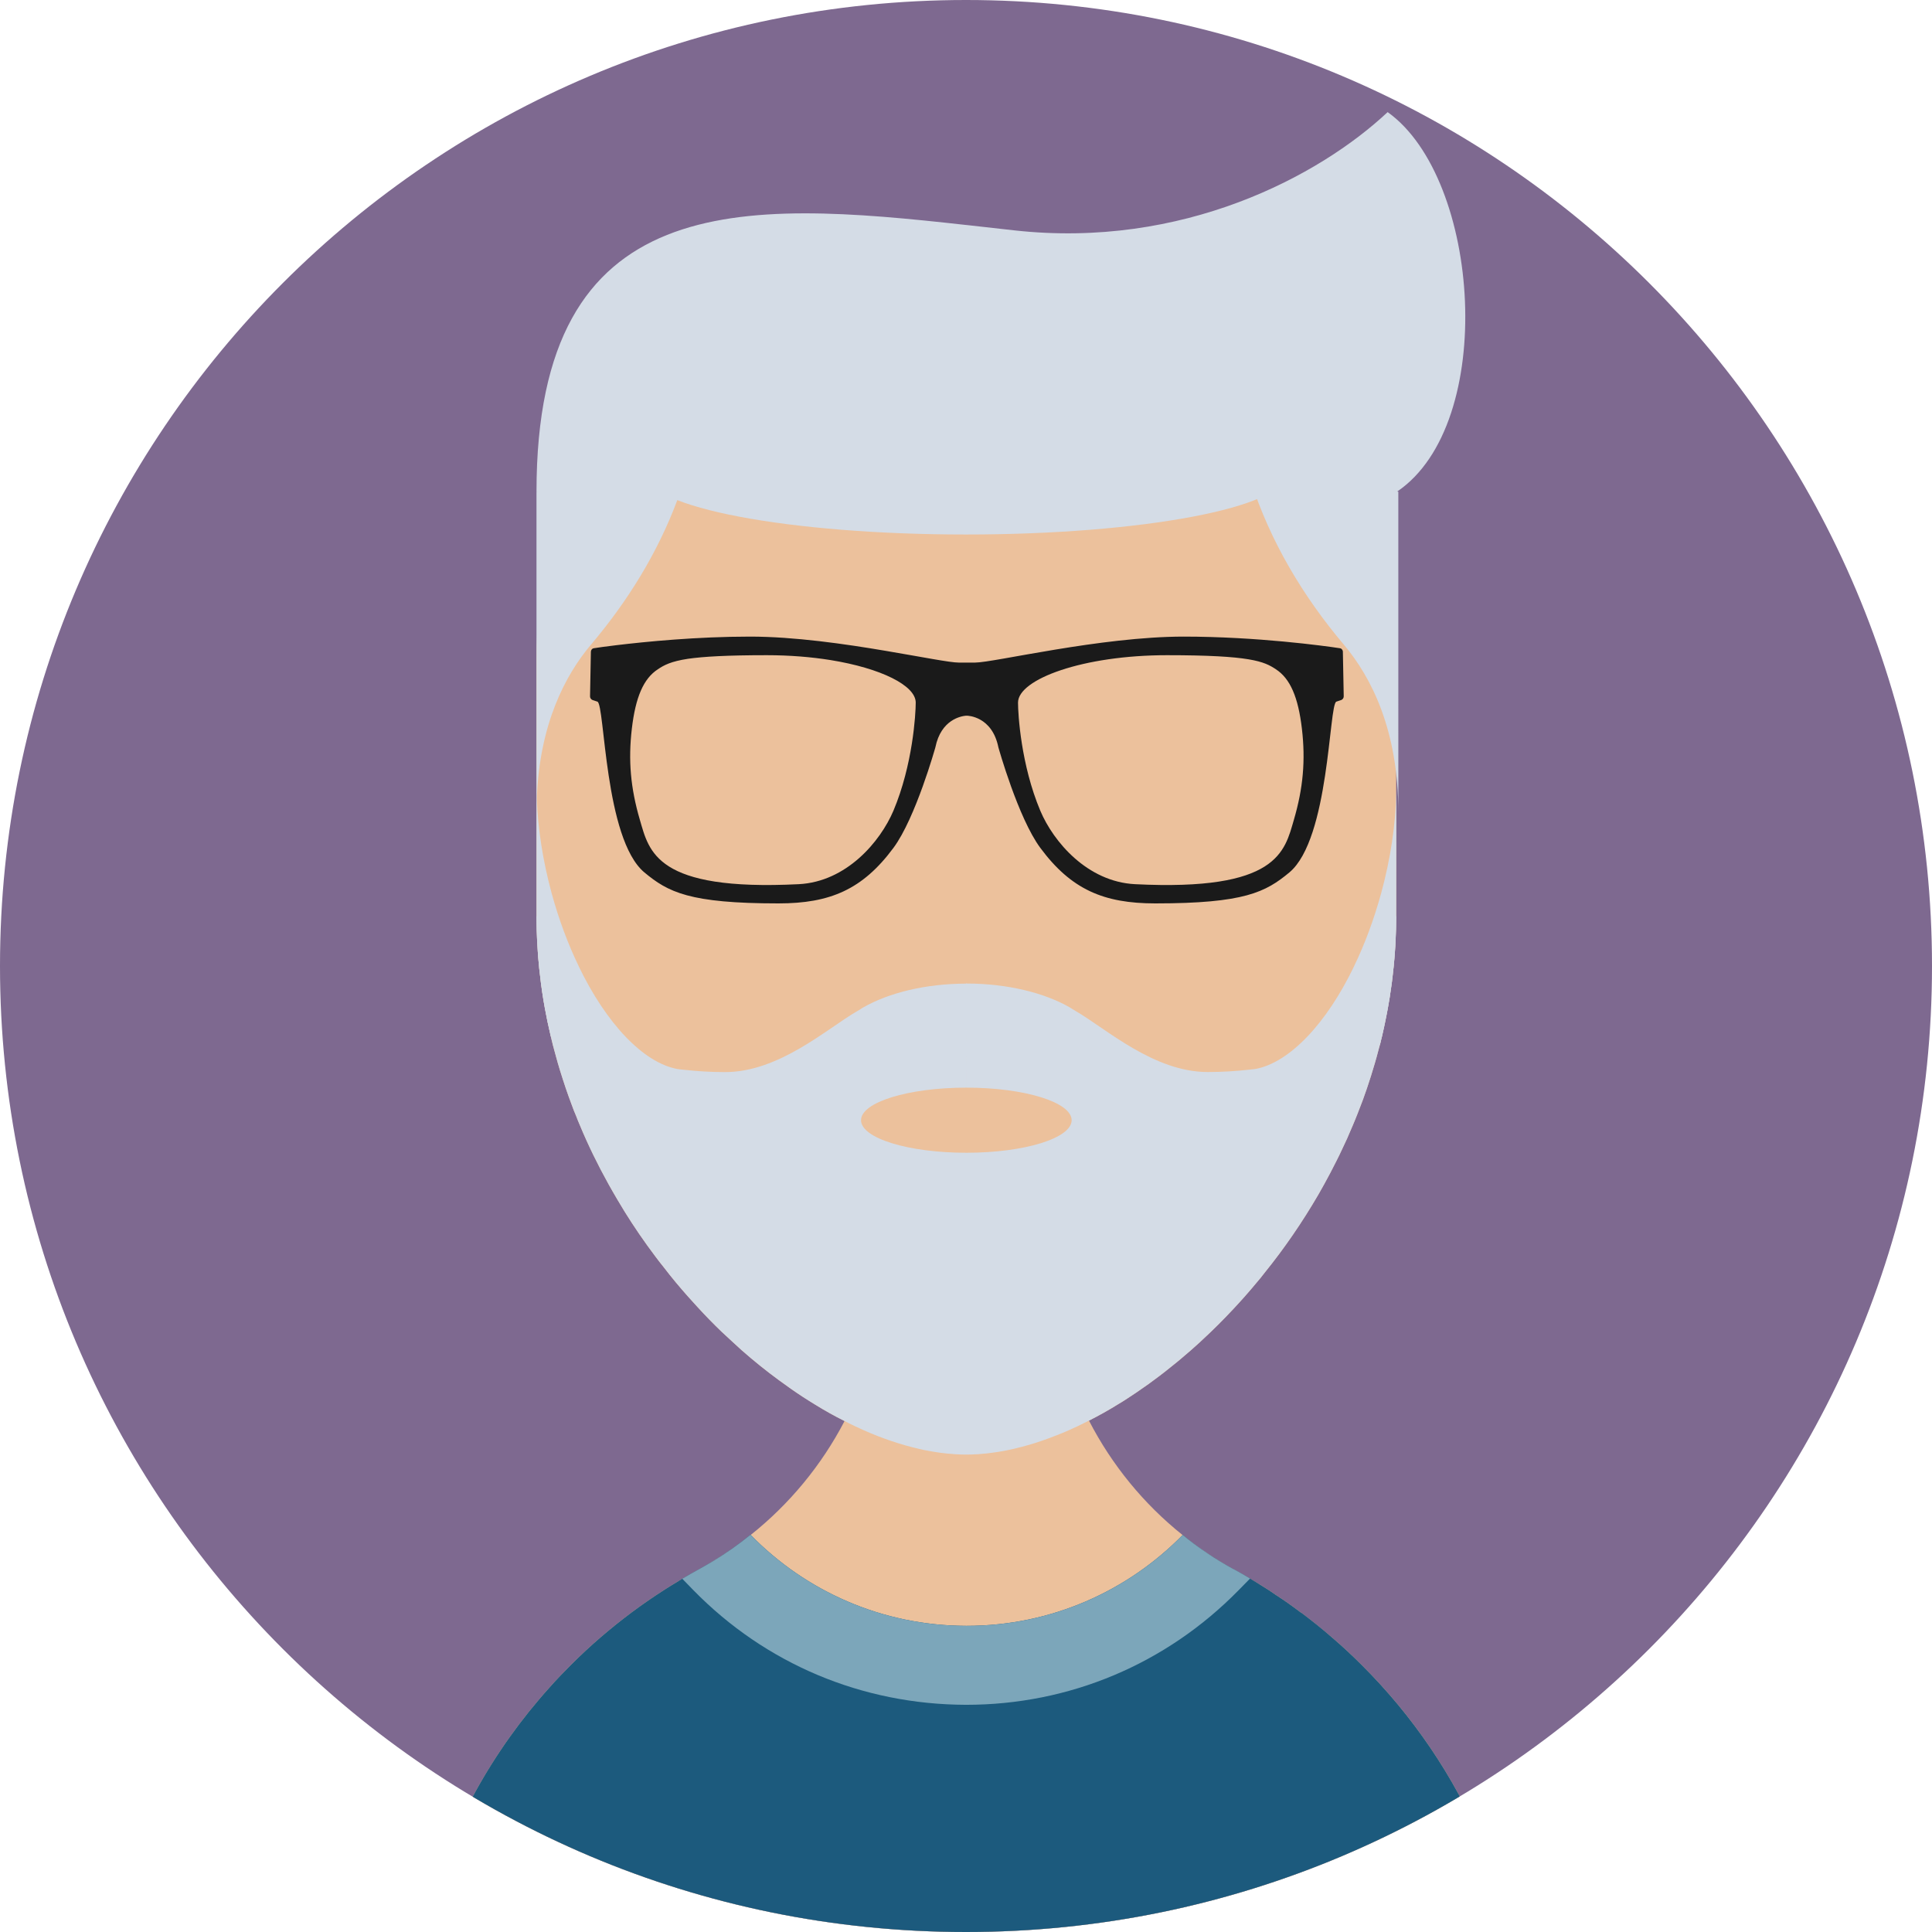
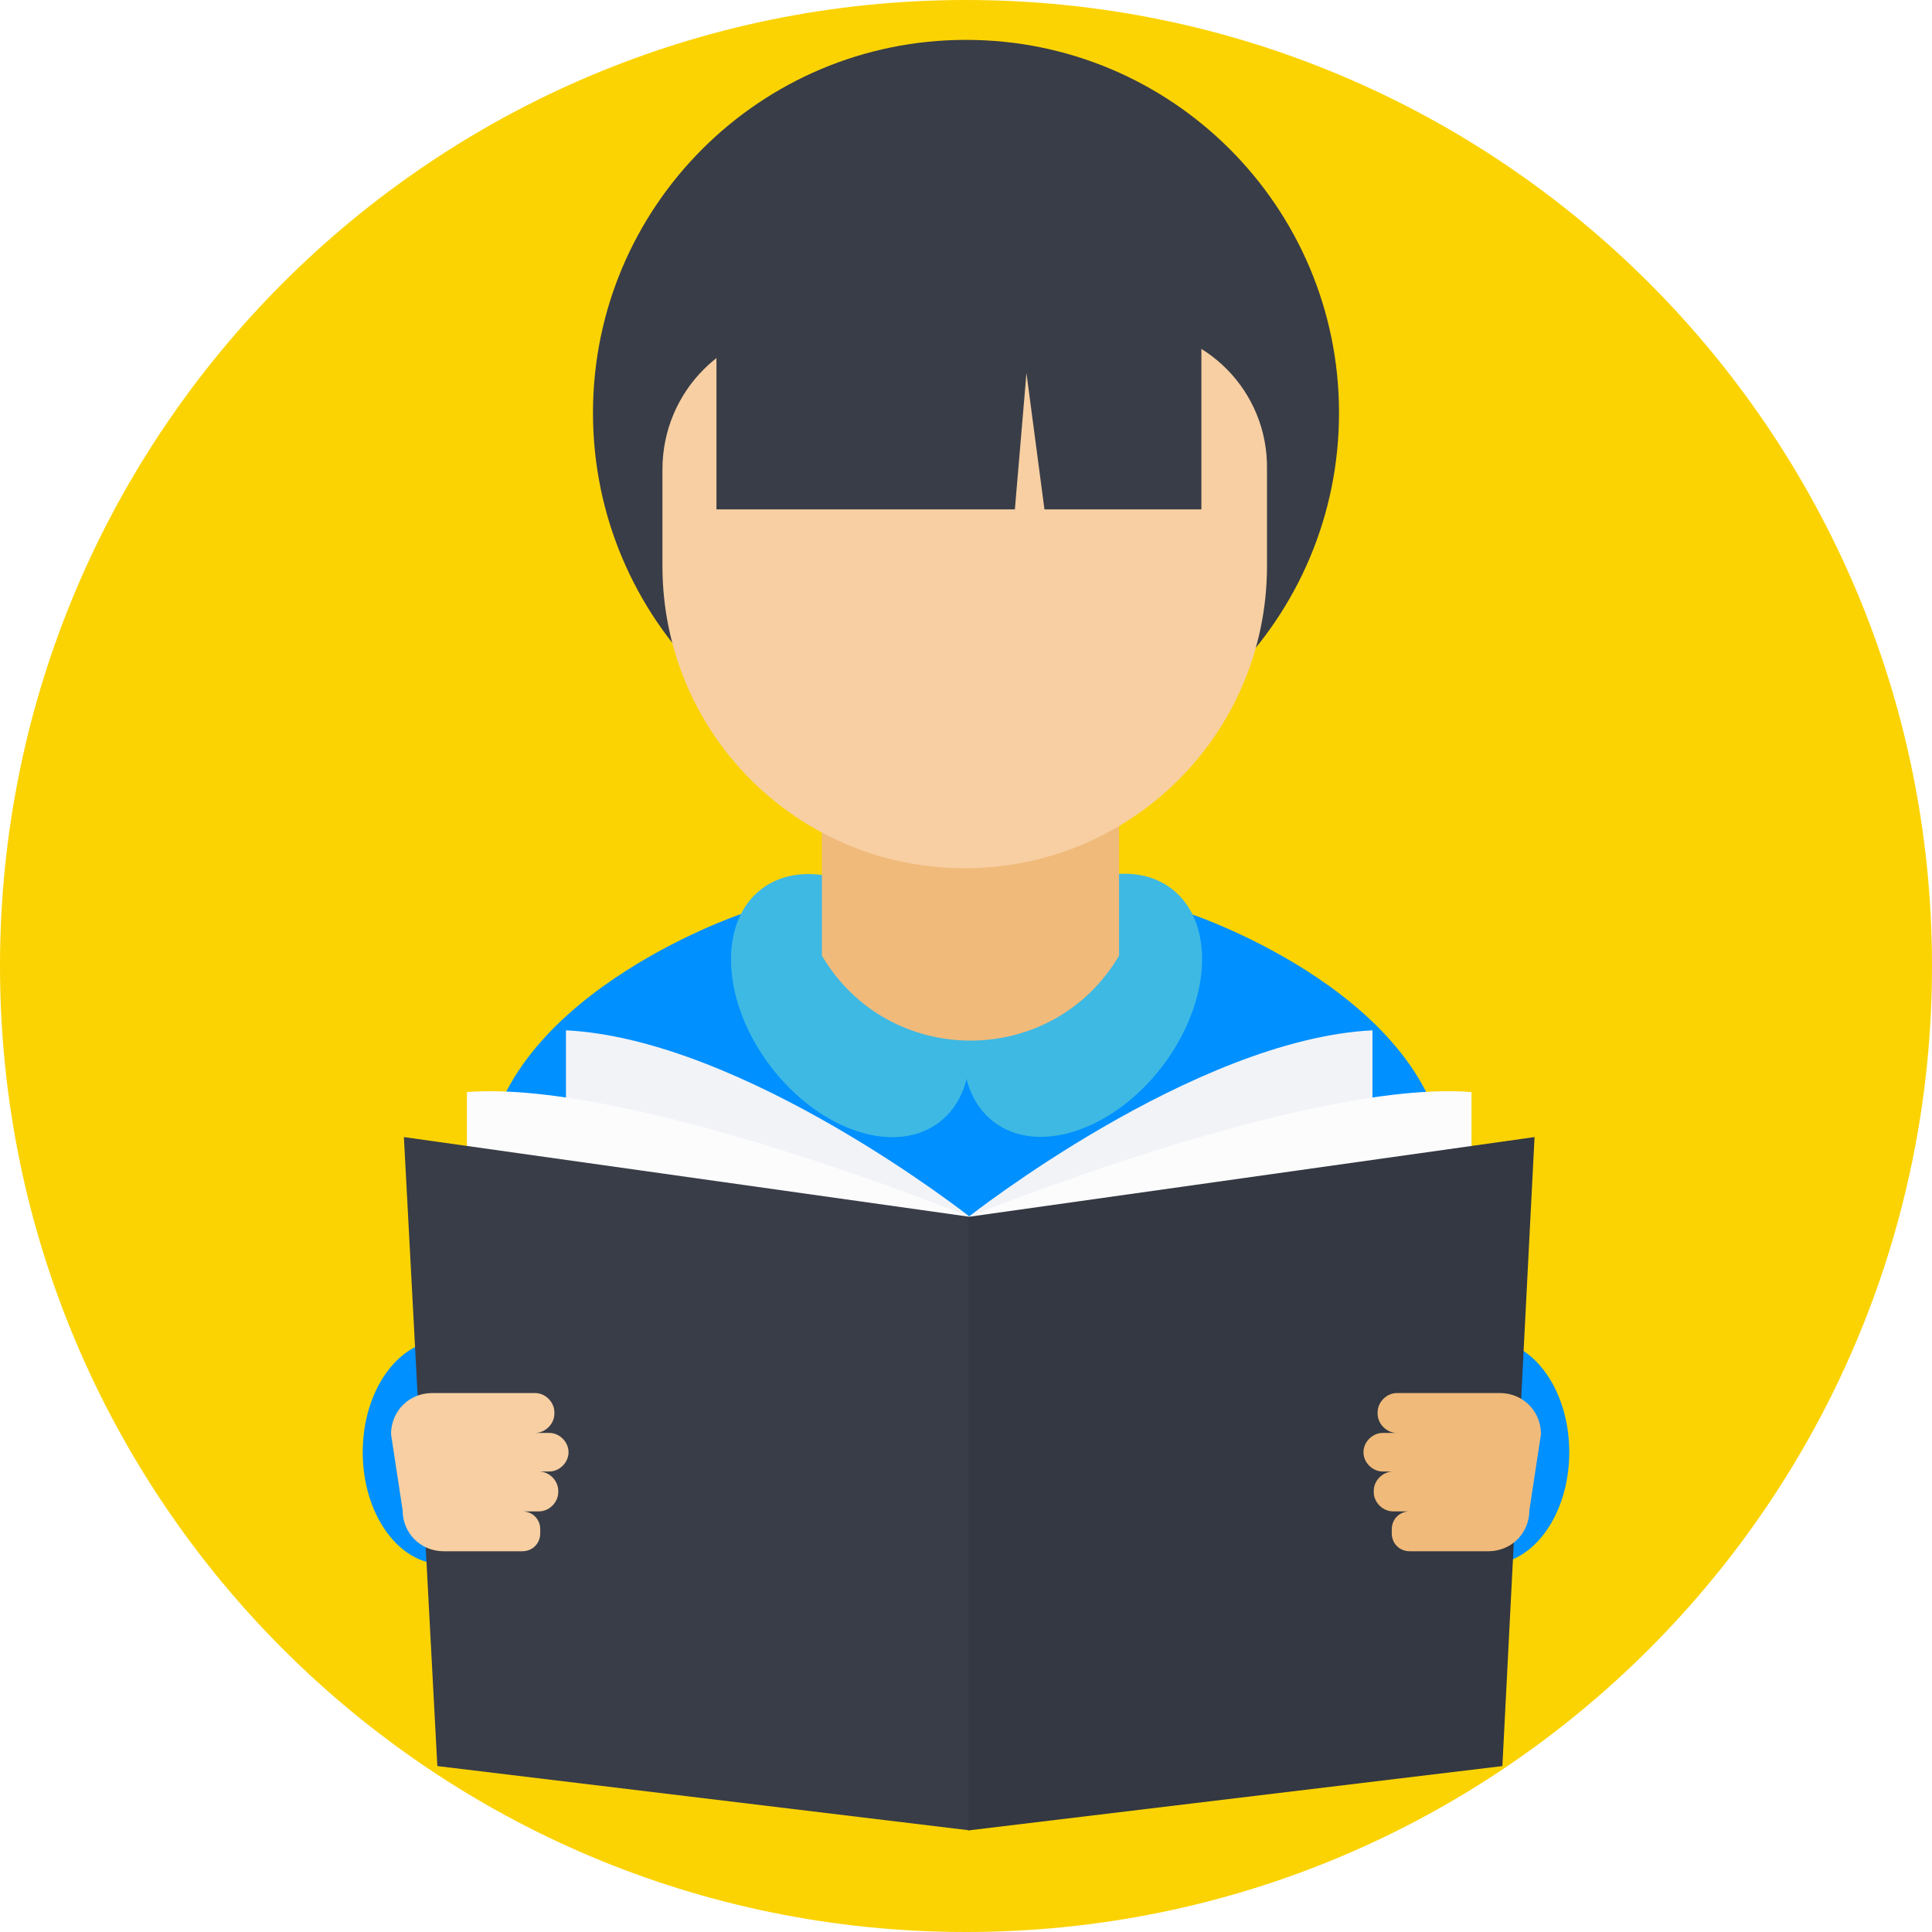
- <svg xmlns="http://www.w3.org/2000/svg" xmlns:xlink="http://www.w3.org/1999/xlink" version="1.1" id="Capa_1" x="0px" y="0px" viewBox="0 0 188.148 188.148" style="enable-background:new 0 0 188.148 188.148;" xml:space="preserve">
+ <svg xmlns="http://www.w3.org/2000/svg" version="1.1" id="Layer_1" x="0px" y="0px" viewBox="0 0 509.287 509.287" style="enable-background:new 0 0 509.287 509.287;" xml:space="preserve">
+   <circle style="fill:#FBD303;" cx="254.644" cy="254.644" r="254.644" />
  <g>
-     <g>
-       <defs>
-         <circle id="SVGID_1_" cx="94.074" cy="94.074" r="94.074" />
-       </defs>
-       <use xlink:href="#SVGID_1_" style="overflow:visible;fill:#7E6990;" />
-       <clipPath id="SVGID_2_">
-         <use xlink:href="#SVGID_1_" style="overflow:visible;" />
-       </clipPath>
-       <g style="clip-path:url(#SVGID_2_);">
-         <path style="fill:#ECC19C;" d="M148.645,200.743v0.01H39.57v-0.01c0-6.159,1.018-12.091,2.91-17.612     c0.339-0.997,0.709-1.984,1.11-2.961v-0.01c0.391-0.977,0.822-1.933,1.275-2.878c1.799-3.794,4.041-7.341,6.642-10.59     c0.658-0.813,1.327-1.604,2.015-2.365c0.339-0.391,0.699-0.771,1.059-1.152c0.36-0.37,0.72-0.74,1.09-1.11     c1.84-1.841,3.814-3.527,5.891-5.079c1.039-0.771,2.087-1.491,3.177-2.19c0.391-0.247,0.781-0.494,1.182-0.73     c0.175-0.103,0.36-0.206,0.535-0.309c0.535-0.319,1.069-0.627,1.614-0.925c0.021-0.021,0.041-0.021,0.041-0.021     c0.442-0.237,0.874-0.494,1.306-0.761c1.285-0.771,2.519-1.625,3.691-2.57c3.773-3.002,6.899-6.786,9.14-11.094     c0.71-1.367,1.337-2.786,1.861-4.246c1.306-3.64,2.016-7.557,2.016-11.649l7.947,0.041h0.021l8.153,0.042     c0,4.04,0.689,7.917,1.963,11.515c0.514,1.471,1.131,2.889,1.84,4.257c2.231,4.328,5.347,8.132,9.12,11.145     c0.74,0.606,1.491,1.162,2.283,1.686c0.082,0.062,0.154,0.113,0.236,0.165c0.37,0.247,0.74,0.494,1.131,0.72     c0.422,0.257,0.854,0.514,1.285,0.75c0.072,0.021,0.134,0.051,0.185,0.092c0.483,0.268,0.967,0.545,1.439,0.833     c0.412,0.236,0.823,0.483,1.234,0.74c0.421,0.257,0.843,0.524,1.254,0.822c0.853,0.545,1.686,1.142,2.498,1.758     c0,0.01,0.01,0.01,0.01,0.01h0.011c1.038,0.771,2.046,1.594,3.033,2.436c0.987,0.843,1.933,1.728,2.848,2.643     C142.527,172.017,148.645,185.65,148.645,200.743z" />
-         <path style="fill:#1C5A7D;" d="M148.645,200.743H39.57c0-6.159,1.018-12.091,2.91-17.612c0.339-0.997,0.709-1.984,1.11-2.961     v-0.01c0.391-0.977,0.822-1.933,1.275-2.878c1.799-3.794,4.041-7.341,6.642-10.59c0.658-0.813,1.327-1.604,2.015-2.365     c0.339-0.391,0.699-0.771,1.059-1.152c0.36-0.37,0.72-0.74,1.09-1.11c1.84-1.841,3.814-3.527,5.891-5.079     c1.039-0.771,2.087-1.491,3.177-2.19c0.391-0.247,0.781-0.494,1.182-0.73c0.175-0.113,0.35-0.216,0.524-0.319     c0.535-0.319,1.08-0.627,1.625-0.925c0.021-0.021,0.041-0.01,0.041-0.01v-0.01c0.442-0.247,0.874-0.494,1.306-0.75     c1.285-0.782,2.519-1.645,3.67-2.591c0.01,0.01,0.01,0.01,0.021,0.02c5.326,5.449,12.739,8.832,20.964,8.852h0.082     c8.225,0,15.669-3.393,21.015-8.842l0.01-0.01c0.73,0.607,1.491,1.172,2.272,1.696c0.082,0.062,0.154,0.113,0.236,0.165     c0.37,0.247,0.75,0.483,1.131,0.72c0.422,0.257,0.854,0.504,1.285,0.74c0.072,0.021,0.123,0.062,0.185,0.092     c0.483,0.268,0.977,0.545,1.45,0.833c0.411,0.247,0.823,0.494,1.224,0.751c0.421,0.257,0.843,0.524,1.254,0.822     c0.853,0.545,1.686,1.142,2.498,1.758h0.021c1.038,0.781,2.056,1.594,3.033,2.447c0.987,0.843,1.933,1.728,2.848,2.643     C142.527,172.017,148.645,185.65,148.645,200.743z" />
-         <g>
-           <path style="fill:#7CA6BA;" d="M121.738,153.727l-0.01,0.01l-1.121,1.141c-7.053,7.187-16.471,11.145-26.516,11.145      c-0.01,0-0.01,0-0.021,0c-10.137-0.031-19.524-3.989-26.546-11.165l-1.069-1.1l-0.01-0.01c0.535-0.319,1.08-0.627,1.625-0.925      c0.021-0.021,0.041-0.01,0.041-0.01v-0.01c0.442-0.247,0.874-0.494,1.306-0.75c1.285-0.782,2.519-1.645,3.67-2.591      c0.01,0.01,0.01,0.01,0.021,0.02c5.326,5.449,12.739,8.832,20.964,8.852h0.082c8.225,0,15.669-3.393,21.015-8.842l0.01-0.01      c0.73,0.607,1.491,1.172,2.272,1.696c0.082,0.062,0.154,0.113,0.236,0.165c0.37,0.247,0.75,0.483,1.131,0.72      c0.422,0.257,0.854,0.504,1.285,0.74c0.072,0.021,0.123,0.062,0.185,0.092C120.772,153.161,121.266,153.439,121.738,153.727z" />
-         </g>
-         <g>
-           <path style="fill:#ECC19C;" d="M135.968,64.094V89.19c0,0.452-0.01,0.905-0.02,1.357c-0.01,0.349-0.021,0.699-0.041,1.048      c-0.01,0.35-0.031,0.689-0.062,1.038c-0.01,0.236-0.031,0.473-0.051,0.71c-0.01,0.144-0.02,0.277-0.041,0.421      c-0.02,0.257-0.041,0.524-0.082,0.781c-0.021,0.247-0.041,0.494-0.082,0.74c-0.021,0.237-0.051,0.483-0.093,0.73      c-0.092,0.74-0.216,1.48-0.35,2.21c-0.092,0.494-0.185,0.987-0.288,1.471c-0.01,0.021-0.01,0.041-0.02,0.062      c-0.01,0.072-0.021,0.144-0.041,0.216c-0.01,0.021-0.01,0.041-0.021,0.062c0,0.021,0,0.041-0.01,0.062      c-0.021,0.103-0.041,0.206-0.072,0.308c-0.02,0.123-0.051,0.247-0.082,0.37c-0.02,0.134-0.052,0.257-0.093,0.381      c-0.031,0.185-0.082,0.37-0.124,0.555c-0.031,0.103-0.051,0.216-0.092,0.319c-0.021,0.093-0.051,0.185-0.072,0.268      c-0.216,0.843-0.463,1.665-0.72,2.488c-0.123,0.391-0.247,0.771-0.38,1.162c-0.011,0.041-0.031,0.082-0.042,0.123      c-0.123,0.35-0.247,0.699-0.37,1.049c-0.041,0.103-0.082,0.205-0.123,0.319c-0.124,0.329-0.247,0.658-0.38,0.987      c-0.154,0.401-0.319,0.792-0.483,1.183c-0.144,0.35-0.298,0.699-0.453,1.048c-0.02,0.062-0.051,0.113-0.072,0.175      c-0.175,0.37-0.339,0.74-0.514,1.1c-0.175,0.38-0.36,0.761-0.555,1.142c-0.37,0.75-0.771,1.501-1.172,2.231l-0.555,0.987      c-1.584,2.725-3.342,5.285-5.254,7.649c-0.257,0.339-0.524,0.668-0.802,0.987c-0.381,0.463-0.771,0.915-1.162,1.357      c-0.35,0.391-0.699,0.781-1.059,1.162c-0.987,1.059-1.995,2.067-3.023,3.013c-0.206,0.206-0.421,0.391-0.638,0.586      c-0.35,0.319-0.699,0.627-1.059,0.925c-0.278,0.247-0.565,0.483-0.854,0.72c-0.74,0.606-1.48,1.192-2.231,1.737      c-0.309,0.237-0.627,0.463-0.946,0.679c-0.514,0.37-1.039,0.72-1.563,1.059c-0.288,0.195-0.586,0.38-0.884,0.555      c-0.956,0.596-1.933,1.141-2.889,1.624c-0.092,0.051-0.174,0.092-0.267,0.133c-0.257,0.134-0.514,0.257-0.771,0.381      c-0.257,0.123-0.524,0.247-0.802,0.37c-0.339,0.154-0.678,0.298-1.018,0.432c-0.134,0.061-0.268,0.113-0.401,0.154      c-0.401,0.164-0.813,0.319-1.213,0.452c-0.504,0.185-1.018,0.339-1.521,0.483c-0.35,0.103-0.709,0.195-1.059,0.277      c-0.021,0.011-0.041,0.021-0.072,0.021c-0.35,0.082-0.699,0.164-1.049,0.226c-0.093,0.021-0.185,0.041-0.278,0.051      c-0.288,0.051-0.576,0.103-0.864,0.134c-0.411,0.061-0.822,0.113-1.233,0.134c-0.144,0.021-0.278,0.031-0.421,0.031      c-0.329,0.02-0.658,0.031-0.977,0.031h-0.031c-0.319,0-0.637-0.01-0.956-0.031c-0.124,0-0.247-0.01-0.37-0.031      c-0.288-0.011-0.586-0.041-0.895-0.082c-0.062,0-0.134-0.01-0.195-0.021c-0.38-0.051-0.761-0.113-1.152-0.185      c-0.329-0.051-0.658-0.123-0.997-0.205c-1.758-0.401-3.567-1.008-5.398-1.82c-0.617-0.278-1.244-0.565-1.861-0.895      c-0.956-0.473-1.912-1.008-2.858-1.594c-0.792-0.483-1.584-0.997-2.365-1.542c-0.391-0.278-0.781-0.555-1.172-0.843      c-1.223-0.895-2.437-1.871-3.629-2.92c-0.329-0.298-0.658-0.596-0.987-0.905c-0.329-0.298-0.658-0.606-0.977-0.905      c-0.802-0.771-1.583-1.573-2.344-2.406c-0.298-0.319-0.596-0.647-0.895-0.987c-0.822-0.925-1.625-1.881-2.385-2.879      c-0.298-0.36-0.576-0.73-0.853-1.1c-1.038-1.377-2.025-2.817-2.951-4.308c-0.247-0.401-0.493-0.813-0.73-1.213      c-0.288-0.483-0.565-0.977-0.843-1.47c-1.028-1.851-1.974-3.773-2.797-5.758c-0.123-0.288-0.247-0.576-0.35-0.863      c-0.164-0.37-0.308-0.75-0.442-1.121c-0.206-0.545-0.401-1.09-0.586-1.635c-0.185-0.545-0.36-1.1-0.535-1.655      c-0.165-0.535-0.319-1.069-0.463-1.614c-0.164-0.576-0.318-1.162-0.452-1.758c-0.01-0.062-0.031-0.124-0.041-0.185      c-0.195-0.822-0.37-1.655-0.524-2.499c-0.206-1.11-0.37-2.241-0.494-3.382c-0.051-0.36-0.082-0.72-0.113-1.08      c-0.041-0.38-0.072-0.751-0.092-1.131c-0.051-0.689-0.082-1.388-0.103-2.087c-0.01-0.453-0.021-0.905-0.021-1.357V64.094      c0-5.747,1.162-11.227,3.259-16.214c0.051-0.144,0.113-0.277,0.175-0.411c0.813-1.881,1.758-3.691,2.838-5.418      c0.165-0.277,0.339-0.545,0.514-0.812c7.464-11.433,20.368-18.99,35.039-19h0.041c3.188,0,6.292,0.36,9.274,1.028      c2.725,0.617,5.346,1.501,7.834,2.622c3.393,1.521,6.549,3.475,9.387,5.809c2.385,1.953,4.555,4.153,6.446,6.58      c0.74,0.946,1.439,1.922,2.098,2.93c0.185,0.277,0.37,0.555,0.535,0.843c1.069,1.717,2.025,3.517,2.837,5.398l0.185,0.432      c2.056,4.884,3.208,10.23,3.249,15.844C135.968,63.847,135.968,63.97,135.968,64.094z" />
-           <path style="fill:#D4DCE6;" d="M135.968,89.19c0,0.452-0.01,0.905-0.02,1.357c-0.01,0.349-0.021,0.699-0.041,1.048      c-0.01,0.35-0.031,0.689-0.062,1.038c-0.01,0.236-0.031,0.473-0.051,0.71c-0.01,0.144-0.02,0.277-0.041,0.421      c-0.02,0.257-0.041,0.524-0.082,0.781c-0.021,0.247-0.051,0.494-0.082,0.74c-0.021,0.237-0.051,0.483-0.093,0.73      c-0.092,0.74-0.216,1.48-0.35,2.21c-0.082,0.432-0.164,0.854-0.257,1.275c-0.01,0.093-0.031,0.175-0.051,0.257      c-0.01,0.072-0.021,0.144-0.041,0.216c-0.01,0.021-0.01,0.041-0.021,0.062c0,0.021,0,0.041-0.01,0.062c0,0.01,0,0.021,0,0.021      c-0.021,0.113-0.051,0.226-0.072,0.329c-0.02,0.113-0.051,0.226-0.082,0.329c-0.02,0.134-0.052,0.257-0.093,0.381      c-0.041,0.205-0.093,0.401-0.154,0.596c-0.01,0.092-0.031,0.185-0.061,0.277c-0.021,0.093-0.051,0.185-0.072,0.268      c-0.216,0.843-0.463,1.665-0.72,2.488c-0.123,0.391-0.247,0.771-0.38,1.162c-0.011,0.041-0.031,0.082-0.042,0.123      c-0.123,0.35-0.247,0.699-0.37,1.049c-0.041,0.103-0.082,0.205-0.123,0.319c-0.124,0.329-0.247,0.658-0.38,0.987      c-0.154,0.401-0.319,0.792-0.483,1.183c-0.144,0.35-0.298,0.699-0.453,1.048c-0.02,0.062-0.051,0.113-0.072,0.175      c-0.175,0.37-0.339,0.74-0.514,1.1c-0.175,0.38-0.36,0.761-0.555,1.142c-0.37,0.75-0.771,1.501-1.172,2.231l-0.555,0.987      c-1.584,2.725-3.342,5.285-5.254,7.649c-0.257,0.339-0.524,0.668-0.802,0.987c-0.381,0.463-0.771,0.915-1.162,1.357      c-0.35,0.391-0.699,0.781-1.059,1.162c-0.987,1.059-1.995,2.067-3.023,3.013c-0.206,0.206-0.421,0.391-0.638,0.586      c-0.35,0.319-0.699,0.627-1.059,0.925c-0.278,0.247-0.565,0.483-0.854,0.72c-0.74,0.606-1.48,1.192-2.231,1.737      c-0.309,0.237-0.627,0.463-0.946,0.679c-0.514,0.37-1.039,0.72-1.563,1.059c-0.288,0.195-0.586,0.38-0.884,0.555      c-0.956,0.596-1.933,1.141-2.889,1.624c-0.092,0.051-0.174,0.092-0.267,0.133c-0.257,0.134-0.514,0.257-0.771,0.381      c-0.257,0.123-0.524,0.247-0.802,0.37c-0.339,0.154-0.678,0.298-1.018,0.432c-0.134,0.061-0.268,0.113-0.401,0.154      c-0.401,0.164-0.813,0.319-1.213,0.452c-0.504,0.185-1.018,0.339-1.521,0.483c-0.35,0.103-0.709,0.195-1.059,0.277      c-0.021,0.011-0.041,0.021-0.072,0.021c-0.35,0.082-0.699,0.164-1.049,0.226c-0.093,0.021-0.185,0.041-0.278,0.051      c-0.288,0.051-0.576,0.103-0.864,0.134c-0.411,0.061-0.822,0.113-1.233,0.134c-0.144,0.021-0.278,0.031-0.421,0.031      c-0.329,0.02-0.658,0.031-0.977,0.031h-0.031c-0.319,0-0.637-0.01-0.956-0.031c-0.124,0-0.247-0.01-0.37-0.031      c-0.288-0.011-0.586-0.041-0.895-0.082c-0.062,0-0.134-0.01-0.195-0.021c-0.38-0.051-0.761-0.113-1.152-0.185      c-0.329-0.051-0.658-0.123-0.997-0.205c-1.758-0.401-3.567-1.008-5.398-1.82c-0.617-0.278-1.244-0.565-1.861-0.895      c-0.956-0.473-1.912-1.008-2.858-1.594c-0.792-0.473-1.573-0.987-2.365-1.542c-0.391-0.278-0.781-0.555-1.172-0.843      c-1.223-0.895-2.437-1.871-3.629-2.92c-0.329-0.298-0.658-0.596-0.987-0.905c-0.329-0.298-0.658-0.606-0.977-0.905      c-0.802-0.771-1.583-1.573-2.344-2.406c-0.298-0.319-0.596-0.647-0.895-0.987c-0.822-0.925-1.625-1.881-2.385-2.879      c-0.298-0.36-0.576-0.73-0.853-1.1c-1.038-1.377-2.025-2.817-2.951-4.308c-0.247-0.401-0.493-0.813-0.73-1.213      c-0.288-0.483-0.565-0.977-0.843-1.47c-1.028-1.851-1.974-3.773-2.797-5.758c-0.123-0.288-0.247-0.576-0.35-0.863      c-0.164-0.37-0.308-0.75-0.442-1.121c-0.206-0.545-0.401-1.09-0.586-1.635c-0.185-0.545-0.36-1.1-0.535-1.655      c-0.165-0.535-0.319-1.069-0.463-1.614c-0.164-0.576-0.318-1.162-0.452-1.758c-0.01-0.062-0.031-0.124-0.041-0.185      c-0.195-0.822-0.37-1.655-0.524-2.499c-0.206-1.11-0.37-2.241-0.494-3.382c-0.051-0.36-0.082-0.72-0.113-1.08      c-0.041-0.38-0.072-0.751-0.092-1.131c-0.051-0.689-0.082-1.388-0.103-2.087c-0.01-0.453-0.021-0.905-0.021-1.357l6.683,13.14      l11.484,5.007l13.582,1.224h0.01l10.065,0.915h0.062l9.418,0.854c0.01,0,0.01,0,0.01,0l21.005,1.892L135.968,89.19z" />
-           <g>
-             <path style="fill:#D4DCE6;" d="M94.153,95.791l-0.01,10.127v0.011l-0.01,3.547v2.786l-0.01,9.253v0.01l-0.01-0.01h-0.01       l-0.01-0.01l-0.021-0.01l-40.437-20.583c-0.01-0.062-0.031-0.124-0.041-0.185c-0.195-0.822-0.37-1.655-0.524-2.499       c-0.206-1.11-0.37-2.241-0.494-3.382c-0.051-0.36-0.082-0.72-0.113-1.08c-0.041-0.38-0.072-0.751-0.092-1.131       c-0.051-0.689-0.082-1.388-0.103-2.087c-0.01-0.453-0.021-0.905-0.021-1.357V76.904c0,0.175,0.01,0.35,0.01,0.524       c0,0.123,0.01,0.247,0.021,0.37c0.102,2.868,0.576,6.004,1.449,9.212c0.709,2.57,1.594,4.945,2.622,7.064v0.01       c2.694,5.603,6.302,9.407,9.624,10.024c0.205,0.031,0.421,0.051,0.627,0.072c1.285,0.144,2.632,0.226,4.02,0.226       c5.243,0,9.901-4.215,12.831-5.922c0.021-0.01,0.041-0.021,0.062-0.031c0.154-0.093,0.309-0.185,0.442-0.278       c0.041-0.031,0.082-0.051,0.123-0.072c2.468-1.409,6.025-2.303,9.994-2.313H94.153z" />
-             <path style="fill:#D4DCE6;" d="M135.981,76.899l-0.01,12.286c0,3.084-0.288,6.107-0.822,9.037       c-0.216,1.172-0.463,2.334-0.75,3.485l-9.49,13.705l-30.783,6.097h-0.01l-0.01,0.01v-0.01l-0.031-25.728h0.082       c3.968,0.01,7.536,0.905,10.003,2.313c0.041,0.021,0.072,0.041,0.113,0.072c0.144,0.092,0.298,0.185,0.452,0.277       c0.01,0.011,0.031,0.021,0.052,0.031c2.94,1.707,7.587,5.925,12.831,5.925c1.388,0,2.735-0.082,4.02-0.226       c0.216-0.021,0.421-0.041,0.637-0.072c3.31-0.617,6.93-4.421,9.613-10.024v-0.01c1.028-2.118,1.912-4.493,2.622-7.063       c0.925-3.393,1.409-6.704,1.47-9.716C135.981,77.156,135.981,77.033,135.981,76.899z" />
-           </g>
-           <ellipse style="fill:#ECC19C;" cx="94.107" cy="109.091" rx="10.255" ry="3.17" />
-           <path style="fill:#1A1A1A;" d="M130.776,63.477c0-0.175-0.124-0.329-0.298-0.35c-1.47-0.226-8.091-1.131-15.206-1.131      c-8.071,0-18.486,2.529-20.306,2.529h-1.614c-0.843,0-3.557-0.545-7.032-1.131c-3.989-0.679-8.976-1.398-13.273-1.398      c-5.212,0-10.147,0.494-12.996,0.833c-1.049,0.123-1.81,0.236-2.21,0.298c-0.175,0.021-0.298,0.175-0.298,0.35l-0.082,4.338      c0,0.154,0.092,0.288,0.226,0.35l0.494,0.165c0.73,0.278,0.668,13.355,4.565,16.625c2.313,1.923,4.38,3.023,13.067,3.023      c5.028,0,8.194-1.357,11.196-5.408c2.159-2.91,4.082-9.788,4.082-9.788c0.555-2.735,2.539-3.043,2.981-3.084      c0.01,0,0.01,0,0.021,0h0.031c0.021,0,0.031,0,0.031,0c0.072,0,2.458,0.041,3.074,3.084c0,0,1.923,6.878,4.082,9.788      c3.002,4.051,6.168,5.408,11.196,5.408c8.688,0,10.754-1.1,13.067-3.023c3.896-3.27,3.835-16.347,4.565-16.625l0.494-0.165      c0.134-0.062,0.226-0.195,0.226-0.35L130.776,63.477z M87.008,78.95c-1.285,3.023-4.575,6.919-9.222,7.156      c-13.931,0.699-14.568-3.187-15.474-6.271c-0.905-3.085-1.141-5.789-0.781-8.863c0.36-3.084,1.141-4.894,2.54-5.798      c0.596-0.401,1.254-0.761,2.93-1.018c1.501-0.216,3.814-0.35,7.67-0.35c2.241,0,4.329,0.175,6.2,0.473      c4.955,0.802,8.307,2.488,8.307,4.143C89.177,69.563,88.89,74.478,87.008,78.95z M126.005,79.835      c-0.905,3.084-1.542,6.971-15.474,6.271c-4.647-0.236-7.947-4.133-9.222-7.156c-1.882-4.472-2.169-9.387-2.169-10.528      c0-2.282,6.343-4.616,14.507-4.616c8.153,0,9.459,0.607,10.6,1.368c1.398,0.905,2.18,2.714,2.54,5.798      C127.146,74.046,126.91,76.75,126.005,79.835z" />
-           <g>
-             <path style="fill:#D4DCE6;" d="M136.061,47.87c-0.011,0-0.011,0.01-0.021,0.01H52.247c0-29.6,19.946-28.407,41.825-25.971       c0.01,0,0.01,0,0.021,0c1.553,0.175,3.115,0.35,4.678,0.524c16.368,1.82,29.692-5.254,36.365-11.515       C144.213,17.386,145.828,41.259,136.061,47.87z" />
-             <path style="fill:#D4DCE6;" d="M66.846,46.132l-0.226,0.709c-0.113,0.349-0.226,0.699-0.35,1.038       c-0.103,0.278-0.195,0.555-0.309,0.823c-1.922,5.141-4.832,9.85-8.4,14.065c-2.508,2.971-5.027,7.742-5.284,15.031       c-0.021,0.421-0.031,0.843-0.031,1.285v-14.99c0-8.492,0-16.214,0-16.214l3.434-0.411l3.352-0.401l3.948-0.473L66.846,46.132z" />
-             <path style="fill:#D4DCE6;" d="M136.176,47.883l-14.595-1.742l0.227,0.705c1.889,5.875,5.074,11.208,9.055,15.924       c2.657,3.148,5.314,8.302,5.314,16.323C136.176,68.105,136.176,47.883,136.176,47.883z" />
-             <ellipse style="fill:#D4DCE6;" cx="94.07" cy="46.141" rx="31.19" ry="5.912" />
-           </g>
-         </g>
-       </g>
-     </g>
+     <ellipse style="fill:#0090FF;" cx="116.641" cy="382.813" rx="21.023" ry="29.499" />
+     <ellipse style="fill:#0090FF;" cx="392.646" cy="382.813" rx="21.023" ry="29.499" />
+     <path style="fill:#0090FF;" d="M314.321,241.081l-13.224-3.391l-15.258,38.993l-31.195,4.408l-31.195-4.408l-15.258-38.993   l-13.224,3.391c0,0-65.78,22.379-67.136,67.815l126.813,62.05l126.813-62.05C380.101,263.121,314.321,241.081,314.321,241.081z" />
  </g>
+   <path style="fill:#F1F3F7;" d="M255.661,320.763c0,0-59.338-46.792-106.469-49.166v49.166H255.661z" />
+   <path style="fill:#FCFCFD;" d="M255.661,320.763c0,0-89.176-36.281-132.577-32.89v50.183L255.661,320.763z" />
+   <g>
+     <ellipse transform="matrix(-0.6058 -0.7956 0.7956 -0.6058 149.0755 604.0245)" style="fill:#3EB9E3;" cx="224.172" cy="265.082" rx="38.654" ry="26.447" />
+     <ellipse transform="matrix(-0.6058 0.7956 -0.7956 -0.6058 669.1219 198.4879)" style="fill:#3EB9E3;" cx="285.39" cy="265.005" rx="38.654" ry="26.447" />
+   </g>
+   <path style="fill:#F0BA7A;" d="M294.993,251.931c-17.632,29.838-60.694,29.838-78.326,0c0-16.954,0-34.246,0-51.2  c26.109,0,52.217,0,78.326,0C294.993,217.685,294.993,234.638,294.993,251.931z" />
+   <circle style="fill:#393D47;" cx="254.644" cy="108.842" r="98.331" />
+   <path style="fill:#F7CFA2;" d="M297.367,86.464h-85.446c-20.683,0-37.298,16.615-37.298,37.298v25.43  c0,44.079,35.603,79.682,79.682,79.682s79.682-35.603,79.682-79.682v-25.43C334.326,103.078,317.711,86.464,297.367,86.464z" />
+   <g>
+     <polygon style="fill:#393D47;" points="188.864,73.579 188.864,134.273 267.528,134.273 270.58,98.331 275.327,134.273    316.694,134.273 316.694,73.579  " />
+     <polygon style="fill:#393D47;" points="255.661,482.501 115.285,465.547 106.469,299.74 255.661,320.763  " />
+   </g>
+   <path style="fill:#F1F3F7;" d="M255.322,320.763c0,0,59.338-46.792,106.469-49.166v49.166H255.322z" />
+   <path style="fill:#FCFCFD;" d="M255.322,320.763c0,0,89.176-36.281,132.577-32.89v50.183L255.322,320.763z" />
+   <polygon style="fill:#333842;" points="255.322,482.501 396.037,465.547 404.514,299.74 255.322,320.763 " />
+   <path style="fill:#F7CFA2;" d="M149.87,382.813c0-2.713-2.374-5.086-5.086-5.086h-3.73c2.713,0,5.086-2.373,5.086-5.086v-0.339  c0-2.713-2.374-5.086-5.086-5.086h-27.126c-6.103,0-10.85,4.747-10.85,10.85l3.052,20.005c0,6.103,4.747,10.85,10.85,10.85h20.683  c2.713,0,4.747-2.034,4.747-4.747v-1.017c0-2.713-2.034-4.747-4.747-4.747h4.408c2.713,0,5.086-2.374,5.086-5.086v-0.339  c0-2.713-2.374-5.086-5.086-5.086h2.713C147.497,387.899,149.87,385.526,149.87,382.813z" />
+   <path style="fill:#F0BA7A;" d="M359.417,382.813c0-2.713,2.374-5.086,5.086-5.086h3.73c-2.713,0-5.086-2.373-5.086-5.086v-0.339  c0-2.713,2.374-5.086,5.086-5.086h27.126c6.103,0,10.85,4.747,10.85,10.85l-3.052,20.005c0,6.103-4.747,10.85-10.85,10.85h-20.683  c-2.713,0-4.747-2.034-4.747-4.747v-1.017c0-2.713,2.034-4.747,4.747-4.747h-4.408c-2.713,0-5.086-2.374-5.086-5.086v-0.339  c0-2.713,2.374-5.086,5.086-5.086h-2.713C361.791,387.899,359.417,385.526,359.417,382.813z" />
  <g>
</g>
  <g>
</g>
  <g>
</g>
  <g>
</g>
  <g>
</g>
  <g>
</g>
  <g>
</g>
  <g>
</g>
  <g>
</g>
  <g>
</g>
  <g>
</g>
  <g>
</g>
  <g>
</g>
  <g>
</g>
  <g>
</g>
</svg>
